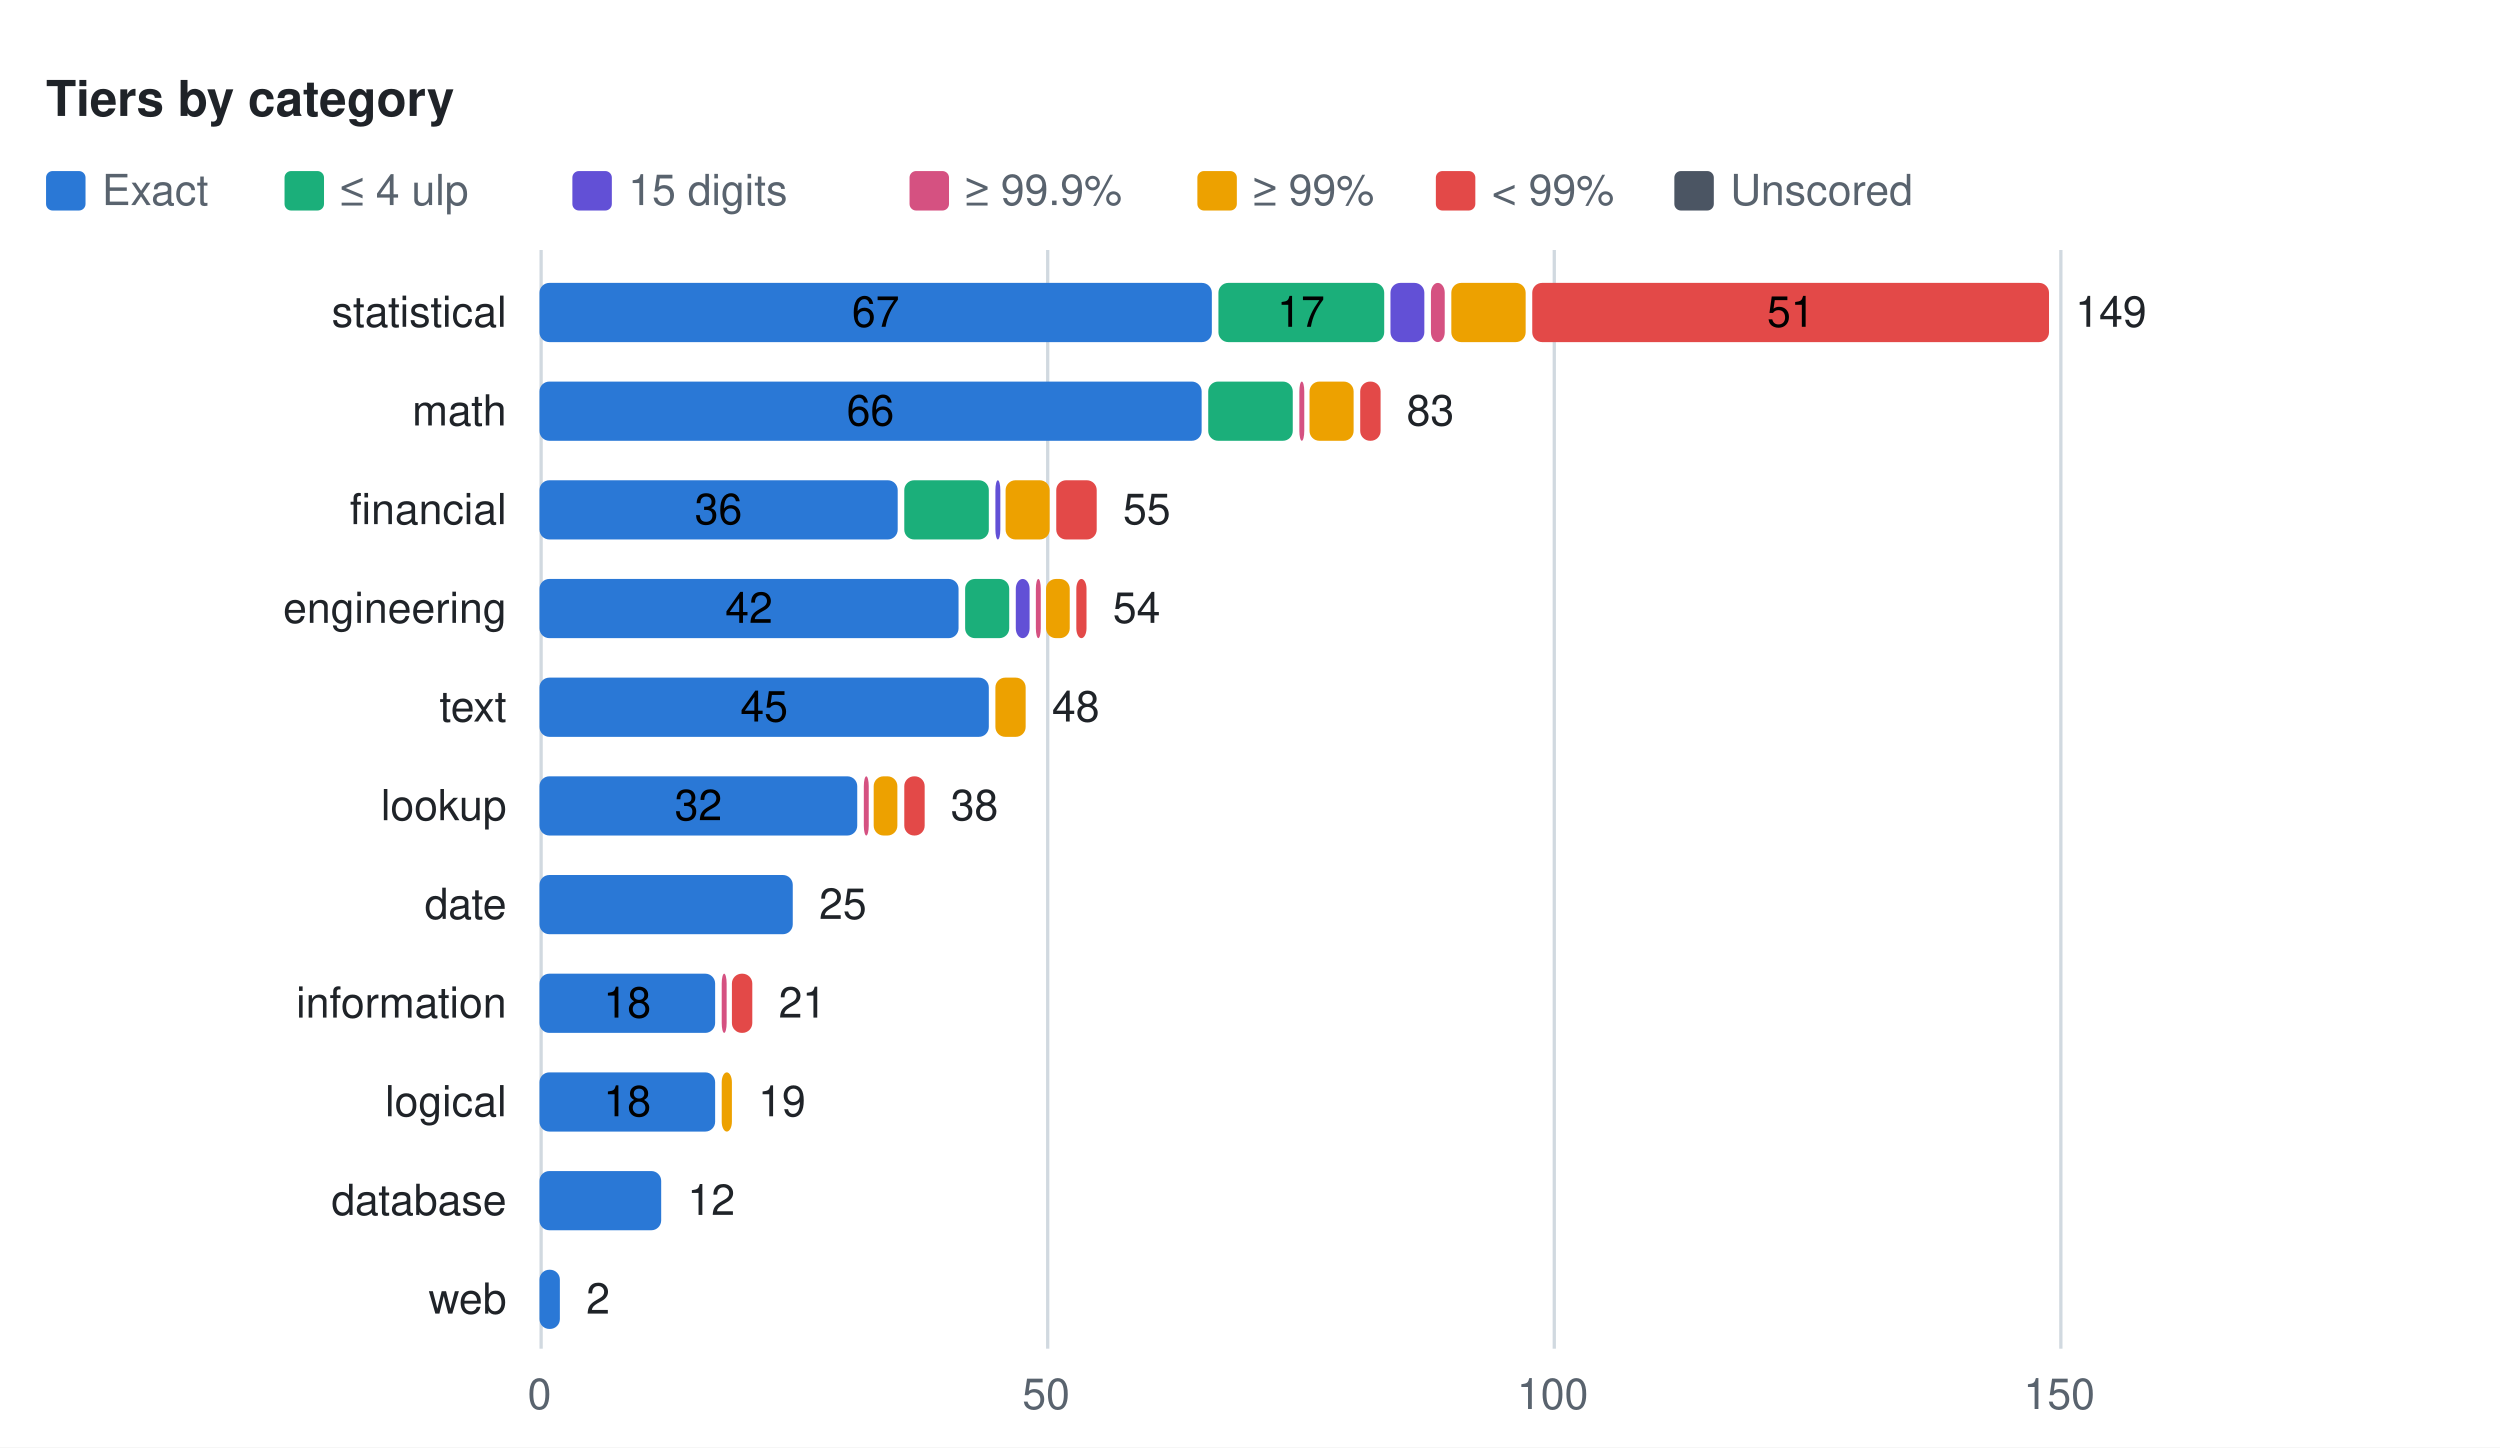
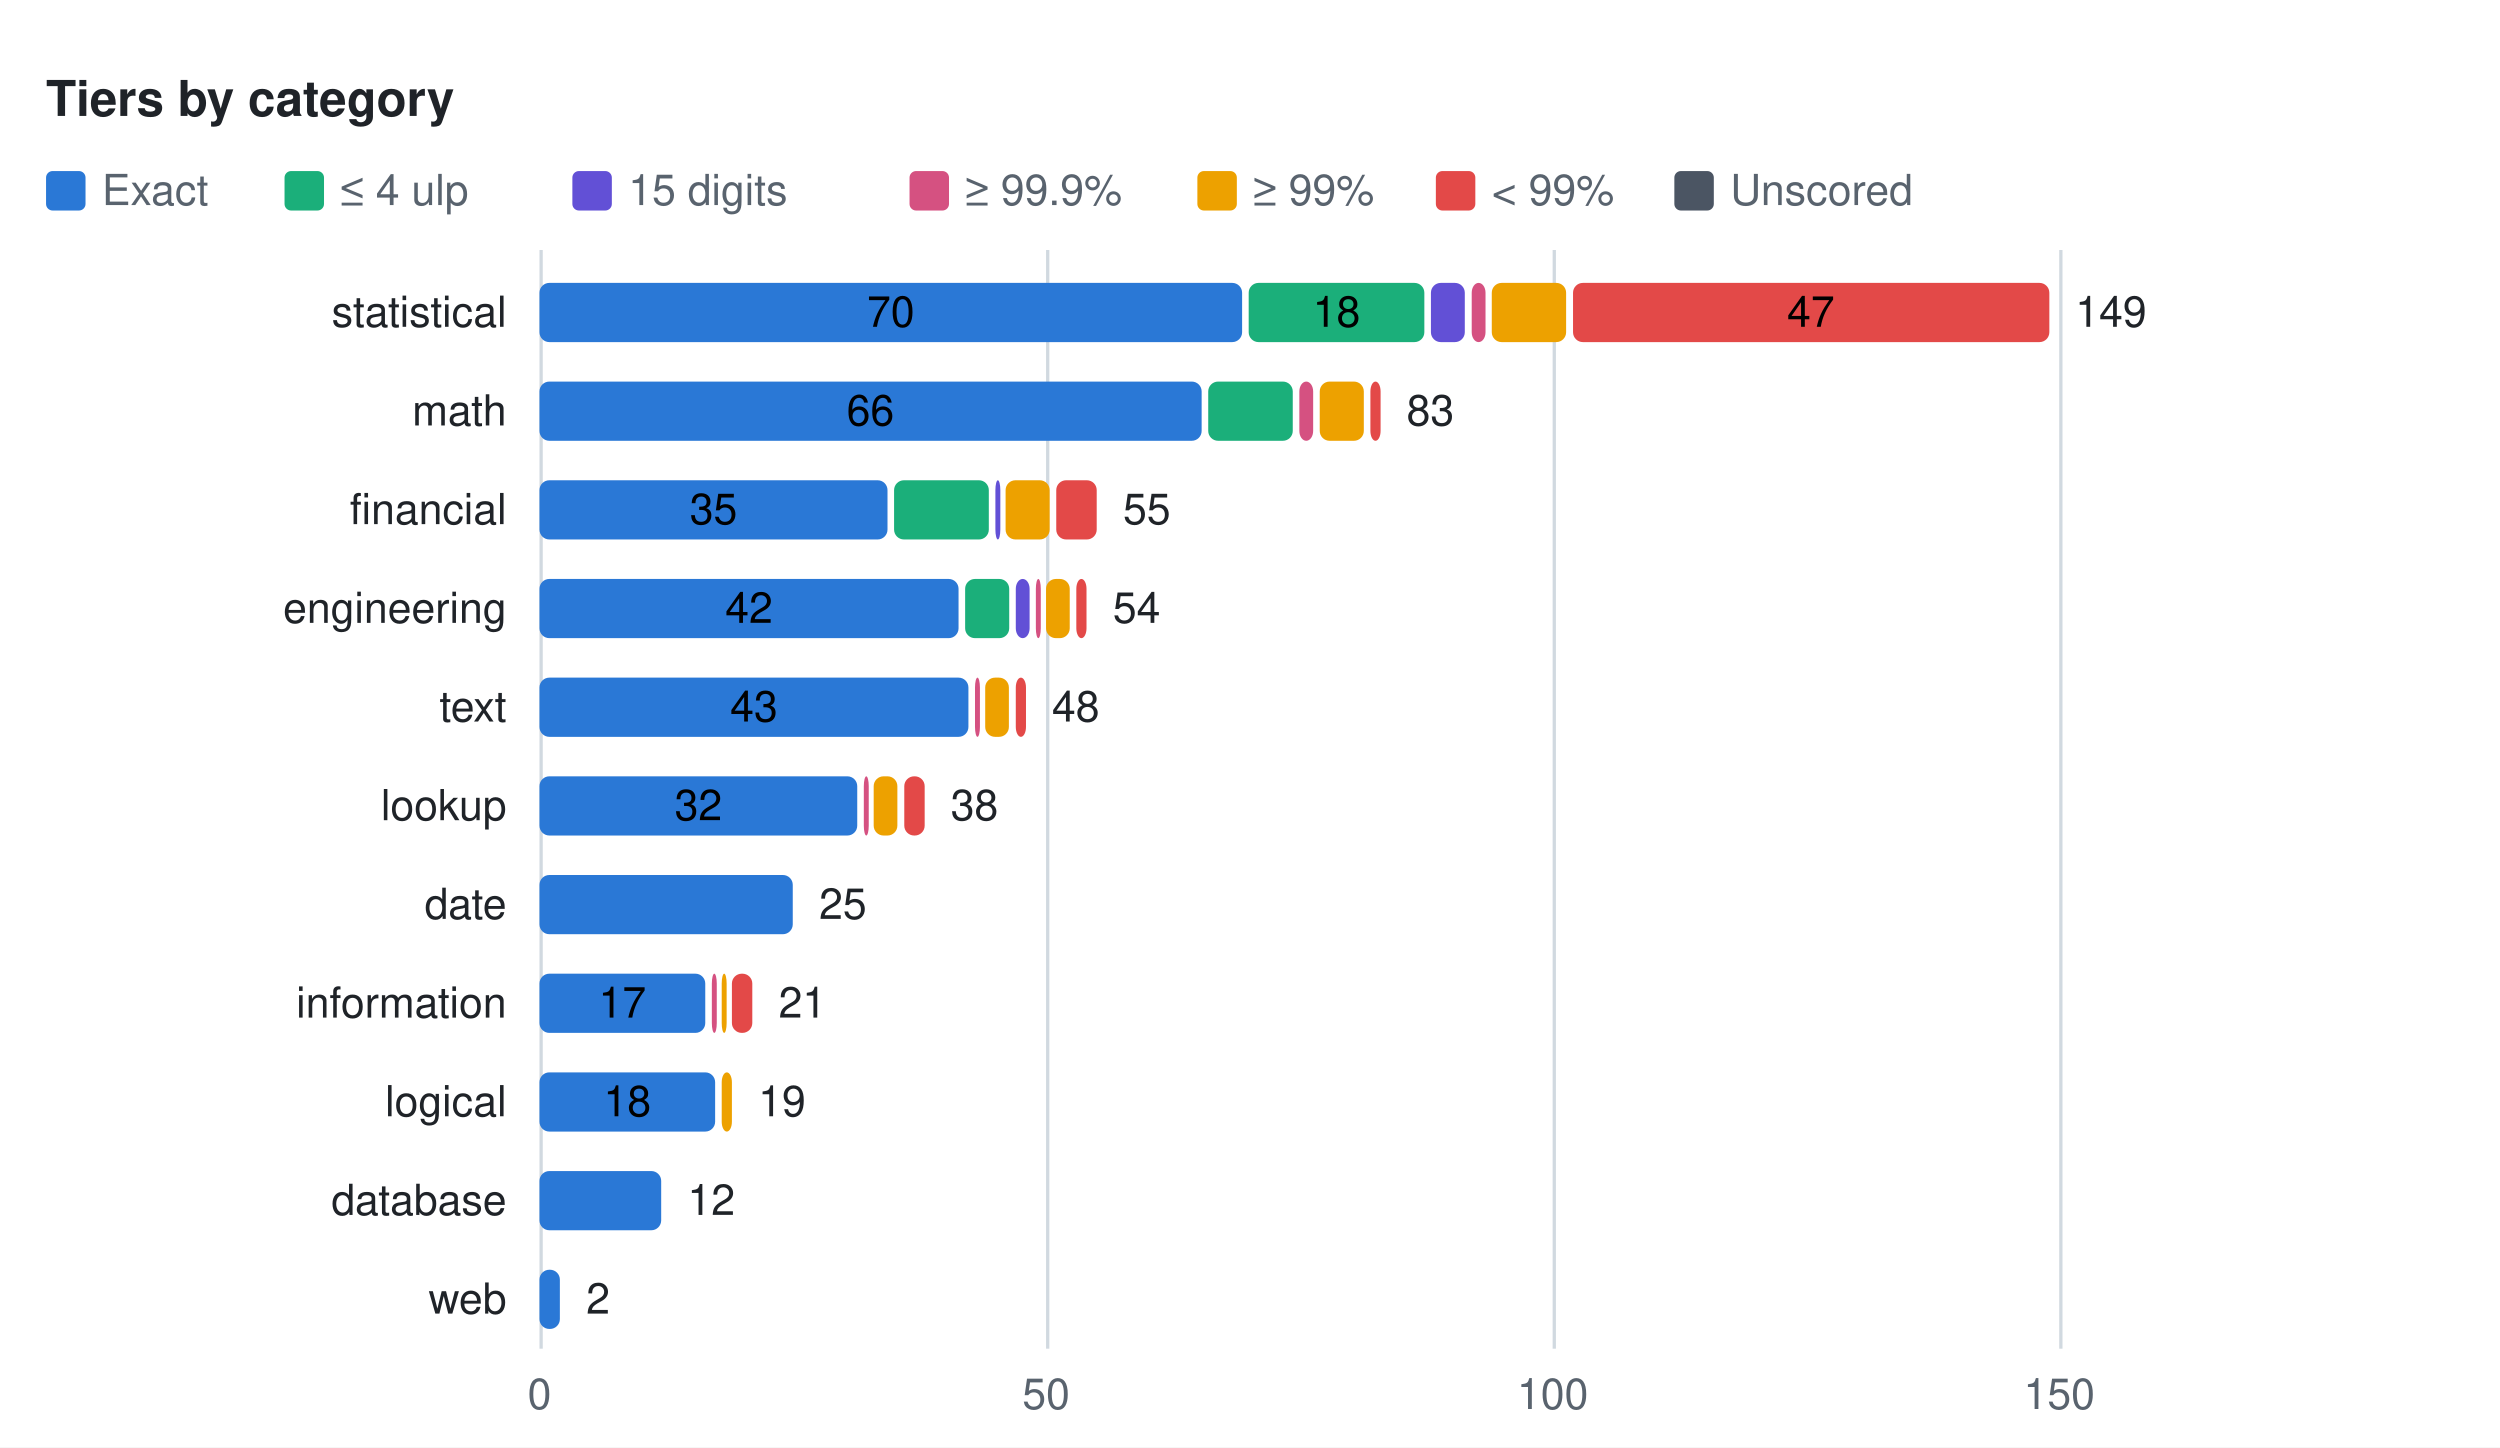
<svg xmlns="http://www.w3.org/2000/svg" width="760" height="440" viewBox="0 0 760 440" role="img" aria-labelledby="t d">
  <style>text{font-family:system-ui,-apple-system,'Segoe UI',Helvetica,Arial,sans-serif;font-size:13px}.title{font-size:15px;font-weight:600}.num{font-variant-numeric:tabular-nums}.bg{fill:#ffffff}.ink{fill:#1f2328}.muted{fill:#59636e}.grid{fill:#d1d9e0}.b-exact{fill:#2a78d6}.b-ulp4{fill:#1baf7a}.b-digits15{fill:#6250d6}.b-rate999{fill:#d55181}.b-rate99{fill:#eda100}.b-below99{fill:#e34948}.b-unscored{fill:#4b5563}.in-exact{fill:#000000}.in-ulp4{fill:#000000}.in-digits15{fill:#ffffff}.in-rate999{fill:#000000}.in-rate99{fill:#000000}.in-below99{fill:#000000}.in-unscored{fill:#ffffff}@media (prefers-color-scheme: dark){.bg{fill:#0d1117}.ink{fill:#f0f6fc}.muted{fill:#9198a1}.grid{fill:#3d444d}.b-exact{fill:#3987e5}.b-ulp4{fill:#199e70}.b-digits15{fill:#9085e9}.b-rate999{fill:#d55181}.b-rate99{fill:#c98500}.b-below99{fill:#d03f3f}.b-unscored{fill:#9ca3af}.in-exact{fill:#000000}.in-ulp4{fill:#000000}.in-digits15{fill:#000000}.in-rate999{fill:#000000}.in-rate99{fill:#000000}.in-below99{fill:#ffffff}.in-unscored{fill:#000000}}</style>
  <rect class="bg" fill="#ffffff" x="0" y="0" width="760" height="440" />
  <g transform="translate(14,14)">
    <text x="0.0" y="16.0" class="ink title" fill="#1f2328" text-anchor="start" dominant-baseline="middle">Tiers by category</text>
    <rect class="b-exact" fill="#2a78d6" x="0.0" y="38" width="12" height="12" rx="2" />
    <text x="17.0" y="44.0" class="muted" fill="#59636e" text-anchor="start" dominant-baseline="middle">Exact</text>
    <rect class="b-ulp4" fill="#1baf7a" x="72.5" y="38" width="12" height="12" rx="2" />
    <text x="89.5" y="44.0" class="muted" fill="#59636e" text-anchor="start" dominant-baseline="middle">≤ 4 ulp</text>
    <rect class="b-digits15" fill="#6250d6" x="160.0" y="38" width="12" height="12" rx="2" />
    <text x="177.0" y="44.0" class="muted" fill="#59636e" text-anchor="start" dominant-baseline="middle">15 digits</text>
    <rect class="b-rate999" fill="#d55181" x="262.5" y="38" width="12" height="12" rx="2" />
    <text x="279.5" y="44.0" class="muted" fill="#59636e" text-anchor="start" dominant-baseline="middle">≥ 99.9%</text>
    <rect class="b-rate99" fill="#eda100" x="350.0" y="38" width="12" height="12" rx="2" />
    <text x="367.0" y="44.0" class="muted" fill="#59636e" text-anchor="start" dominant-baseline="middle">≥ 99%</text>
    <rect class="b-below99" fill="#e34948" x="422.5" y="38" width="12" height="12" rx="2" />
    <text x="439.5" y="44.0" class="muted" fill="#59636e" text-anchor="start" dominant-baseline="middle">&lt; 99%</text>
    <rect class="b-unscored" fill="#4b5563" x="495.0" y="38" width="12" height="12" rx="2" />
    <text x="512.0" y="44.0" class="muted" fill="#59636e" text-anchor="start" dominant-baseline="middle">Unscored</text>
    <rect class="grid" fill="#d1d9e0" x="150.0" y="62" width="1" height="334" />
    <text x="150.0" y="410.0" class="muted num" fill="#59636e" text-anchor="middle" dominant-baseline="middle">0</text>
    <rect class="grid" fill="#d1d9e0" x="304.0" y="62" width="1" height="334" />
    <text x="304.0" y="410.0" class="muted num" fill="#59636e" text-anchor="middle" dominant-baseline="middle">50</text>
    <rect class="grid" fill="#d1d9e0" x="458.0" y="62" width="1" height="334" />
    <text x="458.0" y="410.0" class="muted num" fill="#59636e" text-anchor="middle" dominant-baseline="middle">100</text>
    <rect class="grid" fill="#d1d9e0" x="612.0" y="62" width="1" height="334" />
    <text x="612.0" y="410.0" class="muted num" fill="#59636e" text-anchor="middle" dominant-baseline="middle">150</text>
    <text x="140.0" y="81.0" class="ink" fill="#1f2328" text-anchor="end" dominant-baseline="middle">statistical</text>
-     <rect class="b-exact" fill="#2a78d6" x="150.0" y="72.0" width="204.4" height="18" rx="3" />
-     <text x="252.2" y="81.0" class="num in-exact" fill="#000000" text-anchor="middle" dominant-baseline="middle">67</text>
-     <rect class="b-ulp4" fill="#1baf7a" x="356.4" y="72.0" width="50.4" height="18" rx="3" />
-     <text x="381.5" y="81.0" class="num in-ulp4" fill="#000000" text-anchor="middle" dominant-baseline="middle">17</text>
-     <rect class="b-digits15" fill="#6250d6" x="408.7" y="72.0" width="10.3" height="18" rx="3" />
-     <rect class="b-rate999" fill="#d55181" x="421.0" y="72.0" width="4.2" height="18" rx="3" />
-     <rect class="b-rate99" fill="#eda100" x="427.2" y="72.0" width="22.6" height="18" rx="3" />
-     <rect class="b-below99" fill="#e34948" x="451.8" y="72.0" width="157.1" height="18" rx="3" />
-     <text x="530.4" y="81.0" class="num in-below99" fill="#000000" text-anchor="middle" dominant-baseline="middle">51</text>
+     <rect class="b-exact" fill="#2a78d6" x="150.0" y="72.0" width="213.6" height="18" rx="3" />
+     <text x="256.8" y="81.0" class="num in-exact" fill="#000000" text-anchor="middle" dominant-baseline="middle">70</text>
+     <rect class="b-ulp4" fill="#1baf7a" x="365.6" y="72.0" width="53.4" height="18" rx="3" />
+     <text x="392.3" y="81.0" class="num in-ulp4" fill="#000000" text-anchor="middle" dominant-baseline="middle">18</text>
+     <rect class="b-digits15" fill="#6250d6" x="421.0" y="72.0" width="10.3" height="18" rx="3" />
+     <rect class="b-rate999" fill="#d55181" x="433.4" y="72.0" width="4.2" height="18" rx="3" />
+     <rect class="b-rate99" fill="#eda100" x="439.5" y="72.0" width="22.6" height="18" rx="3" />
+     <rect class="b-below99" fill="#e34948" x="464.2" y="72.0" width="144.8" height="18" rx="3" />
+     <text x="536.5" y="81.0" class="num in-below99" fill="#000000" text-anchor="middle" dominant-baseline="middle">47</text>
    <text x="616.9" y="81.0" class="ink num" fill="#1f2328" text-anchor="start" dominant-baseline="middle">149</text>
    <text x="140.0" y="111.0" class="ink" fill="#1f2328" text-anchor="end" dominant-baseline="middle">math</text>
    <rect class="b-exact" fill="#2a78d6" x="150.0" y="102.0" width="201.3" height="18" rx="3" />
    <text x="250.6" y="111.0" class="num in-exact" fill="#000000" text-anchor="middle" dominant-baseline="middle">66</text>
    <rect class="b-ulp4" fill="#1baf7a" x="353.3" y="102.0" width="25.7" height="18" rx="3" />
-     <rect class="b-rate999" fill="#d55181" x="381.0" y="102.0" width="1.5" height="18" rx="3" />
-     <rect class="b-rate99" fill="#eda100" x="384.1" y="102.0" width="13.4" height="18" rx="3" />
-     <rect class="b-below99" fill="#e34948" x="399.5" y="102.0" width="6.2" height="18" rx="3" />
+     <rect class="b-rate999" fill="#d55181" x="381.0" y="102.0" width="4.2" height="18" rx="3" />
+     <rect class="b-rate99" fill="#eda100" x="387.2" y="102.0" width="13.4" height="18" rx="3" />
+     <rect class="b-below99" fill="#e34948" x="402.6" y="102.0" width="3.1" height="18" rx="3" />
    <text x="413.6" y="111.0" class="ink num" fill="#1f2328" text-anchor="start" dominant-baseline="middle">83</text>
    <text x="140.0" y="141.0" class="ink" fill="#1f2328" text-anchor="end" dominant-baseline="middle">financial</text>
-     <rect class="b-exact" fill="#2a78d6" x="150.0" y="132.0" width="108.9" height="18" rx="3" />
-     <text x="204.4" y="141.0" class="num in-exact" fill="#000000" text-anchor="middle" dominant-baseline="middle">36</text>
-     <rect class="b-ulp4" fill="#1baf7a" x="260.9" y="132.0" width="25.7" height="18" rx="3" />
+     <rect class="b-exact" fill="#2a78d6" x="150.0" y="132.0" width="105.8" height="18" rx="3" />
+     <text x="202.9" y="141.0" class="num in-exact" fill="#000000" text-anchor="middle" dominant-baseline="middle">35</text>
+     <rect class="b-ulp4" fill="#1baf7a" x="257.8" y="132.0" width="28.8" height="18" rx="3" />
    <rect class="b-digits15" fill="#6250d6" x="288.6" y="132.0" width="1.5" height="18" rx="3" />
    <rect class="b-rate99" fill="#eda100" x="291.7" y="132.0" width="13.4" height="18" rx="3" />
    <rect class="b-below99" fill="#e34948" x="307.1" y="132.0" width="12.3" height="18" rx="3" />
    <text x="327.4" y="141.0" class="ink num" fill="#1f2328" text-anchor="start" dominant-baseline="middle">55</text>
    <text x="140.0" y="171.0" class="ink" fill="#1f2328" text-anchor="end" dominant-baseline="middle">engineering</text>
    <rect class="b-exact" fill="#2a78d6" x="150.0" y="162.0" width="127.4" height="18" rx="3" />
    <text x="213.7" y="171.0" class="num in-exact" fill="#000000" text-anchor="middle" dominant-baseline="middle">42</text>
    <rect class="b-ulp4" fill="#1baf7a" x="279.4" y="162.0" width="13.4" height="18" rx="3" />
    <rect class="b-digits15" fill="#6250d6" x="294.8" y="162.0" width="4.2" height="18" rx="3" />
    <rect class="b-rate999" fill="#d55181" x="300.9" y="162.0" width="1.5" height="18" rx="3" />
    <rect class="b-rate99" fill="#eda100" x="304.0" y="162.0" width="7.2" height="18" rx="3" />
    <rect class="b-below99" fill="#e34948" x="313.2" y="162.0" width="3.1" height="18" rx="3" />
    <text x="324.3" y="171.0" class="ink num" fill="#1f2328" text-anchor="start" dominant-baseline="middle">54</text>
    <text x="140.0" y="201.0" class="ink" fill="#1f2328" text-anchor="end" dominant-baseline="middle">text</text>
-     <rect class="b-exact" fill="#2a78d6" x="150.0" y="192.0" width="136.6" height="18" rx="3" />
-     <text x="218.3" y="201.0" class="num in-exact" fill="#000000" text-anchor="middle" dominant-baseline="middle">45</text>
-     <rect class="b-rate99" fill="#eda100" x="288.6" y="192.0" width="9.2" height="18" rx="3" />
+     <rect class="b-exact" fill="#2a78d6" x="150.0" y="192.0" width="130.4" height="18" rx="3" />
+     <text x="215.2" y="201.0" class="num in-exact" fill="#000000" text-anchor="middle" dominant-baseline="middle">43</text>
+     <rect class="b-rate999" fill="#d55181" x="282.4" y="192.0" width="1.5" height="18" rx="3" />
+     <rect class="b-rate99" fill="#eda100" x="285.5" y="192.0" width="7.2" height="18" rx="3" />
+     <rect class="b-below99" fill="#e34948" x="294.8" y="192.0" width="3.1" height="18" rx="3" />
    <text x="305.8" y="201.0" class="ink num" fill="#1f2328" text-anchor="start" dominant-baseline="middle">48</text>
    <text x="140.0" y="231.0" class="ink" fill="#1f2328" text-anchor="end" dominant-baseline="middle">lookup</text>
    <rect class="b-exact" fill="#2a78d6" x="150.0" y="222.0" width="96.6" height="18" rx="3" />
    <text x="198.3" y="231.0" class="num in-exact" fill="#000000" text-anchor="middle" dominant-baseline="middle">32</text>
    <rect class="b-rate999" fill="#d55181" x="248.6" y="222.0" width="1.5" height="18" rx="3" />
    <rect class="b-rate99" fill="#eda100" x="251.6" y="222.0" width="7.2" height="18" rx="3" />
    <rect class="b-below99" fill="#e34948" x="260.9" y="222.0" width="6.2" height="18" rx="3" />
    <text x="275.0" y="231.0" class="ink num" fill="#1f2328" text-anchor="start" dominant-baseline="middle">38</text>
    <text x="140.0" y="261.0" class="ink" fill="#1f2328" text-anchor="end" dominant-baseline="middle">date</text>
    <rect class="b-exact" fill="#2a78d6" x="150.0" y="252.0" width="77.0" height="18" rx="3" />
    <text x="235.0" y="261.0" class="ink num" fill="#1f2328" text-anchor="start" dominant-baseline="middle">25</text>
    <text x="140.0" y="291.0" class="ink" fill="#1f2328" text-anchor="end" dominant-baseline="middle">information</text>
-     <rect class="b-exact" fill="#2a78d6" x="150.0" y="282.0" width="53.4" height="18" rx="3" />
-     <text x="176.7" y="291.0" class="num in-exact" fill="#000000" text-anchor="middle" dominant-baseline="middle">18</text>
-     <rect class="b-rate999" fill="#d55181" x="205.4" y="282.0" width="1.5" height="18" rx="3" />
+     <rect class="b-exact" fill="#2a78d6" x="150.0" y="282.0" width="50.4" height="18" rx="3" />
+     <text x="175.2" y="291.0" class="num in-exact" fill="#000000" text-anchor="middle" dominant-baseline="middle">17</text>
+     <rect class="b-rate999" fill="#d55181" x="202.4" y="282.0" width="1.5" height="18" rx="3" />
+     <rect class="b-rate99" fill="#eda100" x="205.4" y="282.0" width="1.5" height="18" rx="3" />
    <rect class="b-below99" fill="#e34948" x="208.5" y="282.0" width="6.2" height="18" rx="3" />
    <text x="222.7" y="291.0" class="ink num" fill="#1f2328" text-anchor="start" dominant-baseline="middle">21</text>
    <text x="140.0" y="321.0" class="ink" fill="#1f2328" text-anchor="end" dominant-baseline="middle">logical</text>
    <rect class="b-exact" fill="#2a78d6" x="150.0" y="312.0" width="53.4" height="18" rx="3" />
    <text x="176.7" y="321.0" class="num in-exact" fill="#000000" text-anchor="middle" dominant-baseline="middle">18</text>
    <rect class="b-rate99" fill="#eda100" x="205.4" y="312.0" width="3.1" height="18" rx="3" />
    <text x="216.5" y="321.0" class="ink num" fill="#1f2328" text-anchor="start" dominant-baseline="middle">19</text>
    <text x="140.0" y="351.0" class="ink" fill="#1f2328" text-anchor="end" dominant-baseline="middle">database</text>
    <rect class="b-exact" fill="#2a78d6" x="150.0" y="342.0" width="37.0" height="18" rx="3" />
    <text x="195.0" y="351.0" class="ink num" fill="#1f2328" text-anchor="start" dominant-baseline="middle">12</text>
    <text x="140.0" y="381.0" class="ink" fill="#1f2328" text-anchor="end" dominant-baseline="middle">web</text>
    <rect class="b-exact" fill="#2a78d6" x="150.0" y="372.0" width="6.2" height="18" rx="3" />
    <text x="164.2" y="381.0" class="ink num" fill="#1f2328" text-anchor="start" dominant-baseline="middle">2</text>
  </g>
</svg>
